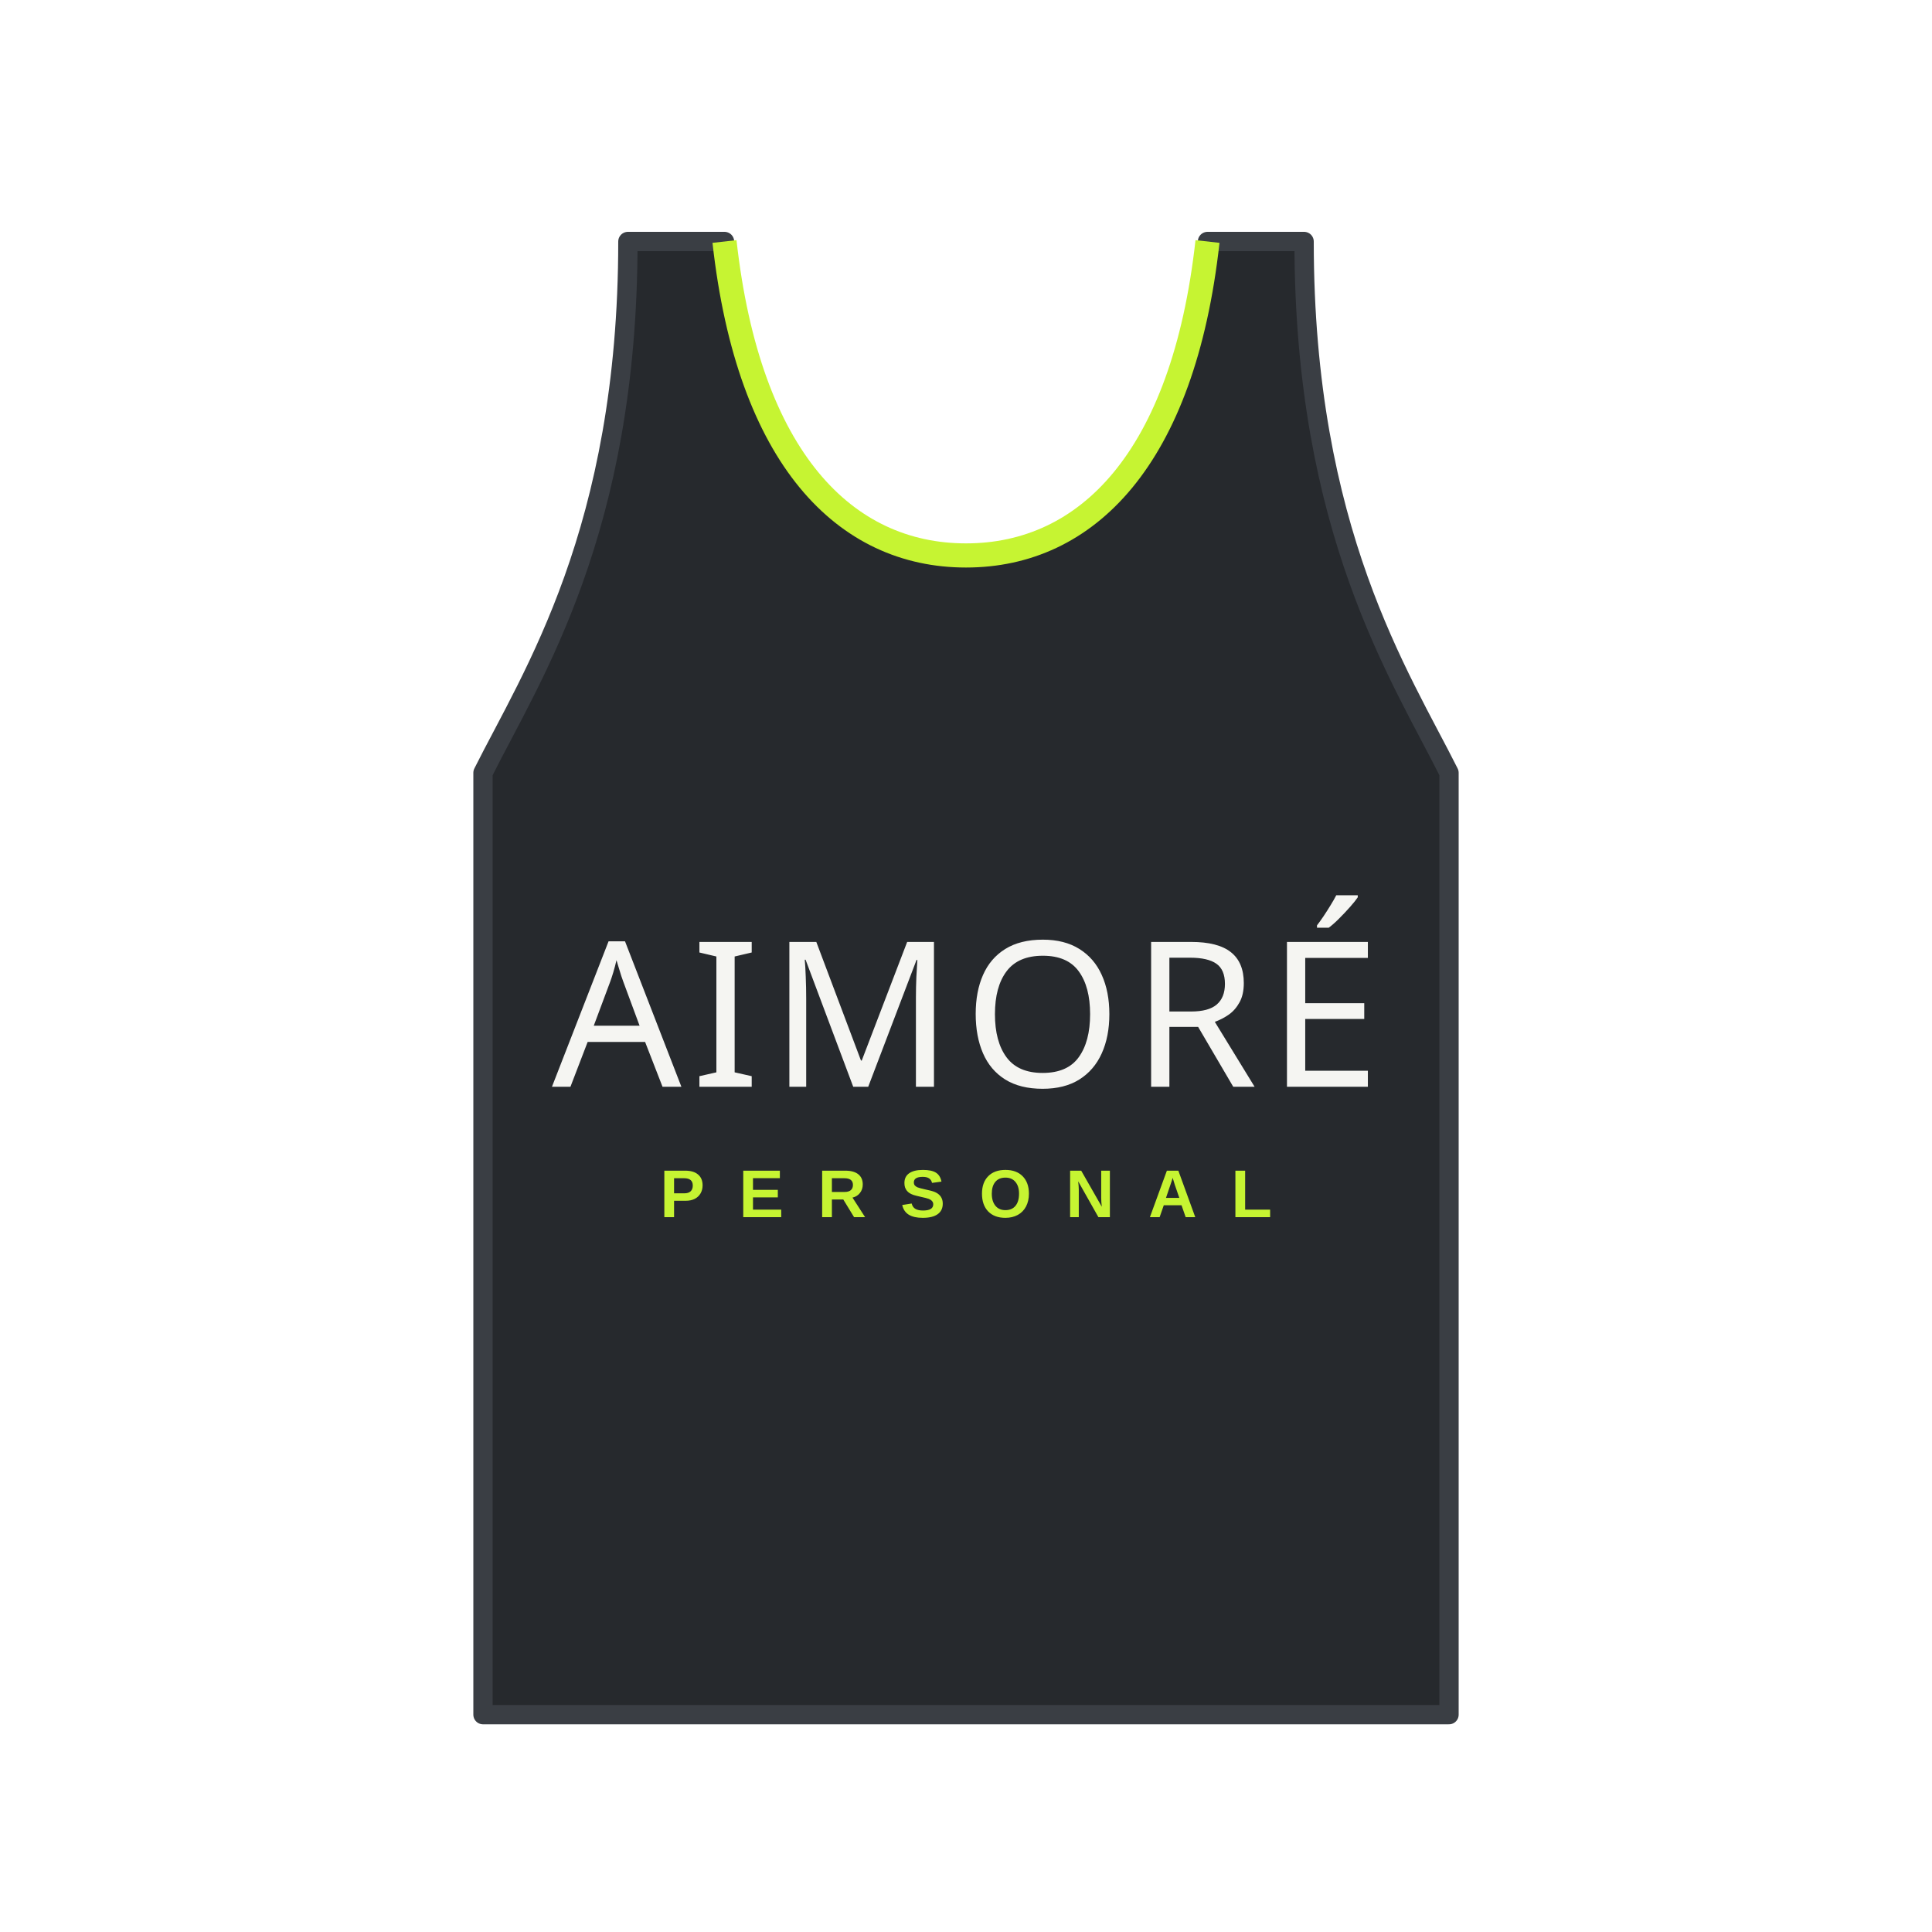
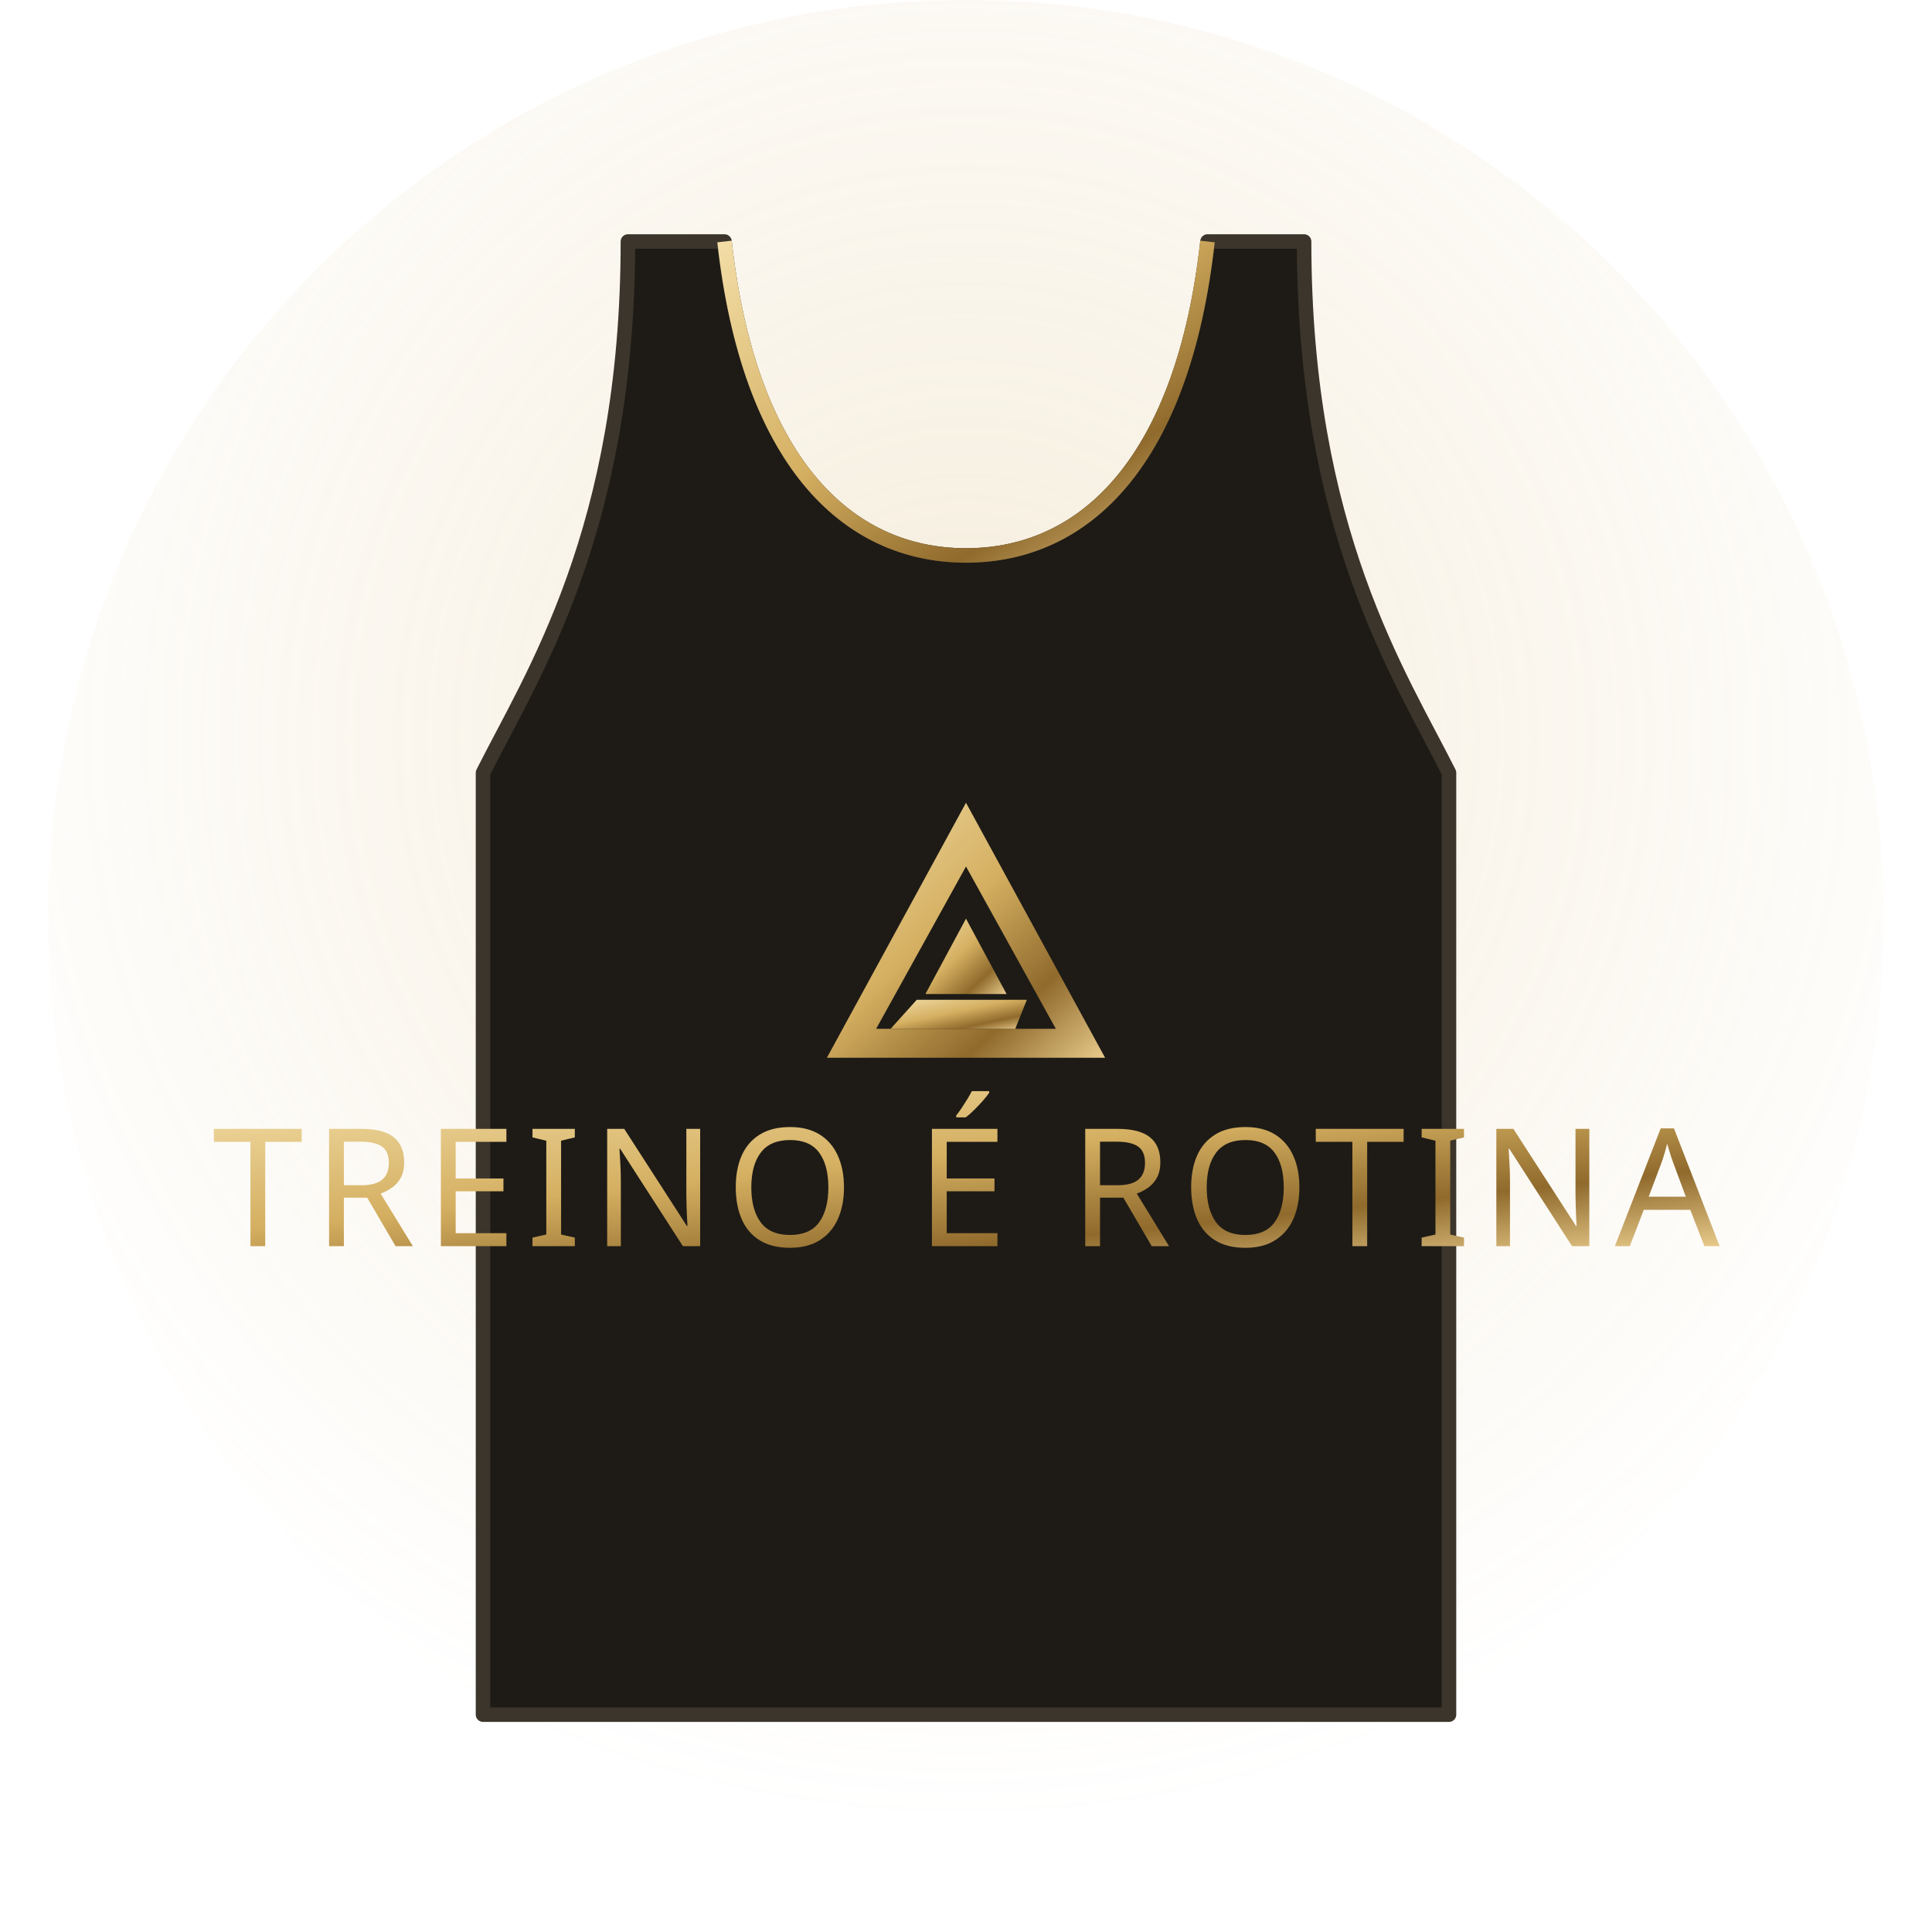
- <svg xmlns="http://www.w3.org/2000/svg" viewBox="0 0 400 400" role="img" aria-label="Ilustração de regata grafite com a marca Aimoré">
-   <path d="M150 50 L130 50 C130 110 110 140 100 160 L100 355 L300 355 L300 160 C290 140 270 110 270 50 L250 50 C245 95 225 115 200 115 C175 115 155 95 150 50 Z" fill="#26292D" stroke="#3A3E44" stroke-width="4" stroke-linejoin="round" />
-   <path d="M150 50 C155 95 175 115 200 115 C225 115 245 95 250 50" fill="none" stroke="#C6F432" stroke-width="5" />
-   <text x="200" y="225" text-anchor="middle" font-family="Impact, 'Arial Narrow', sans-serif" font-size="42" fill="#F5F5F2" letter-spacing="2">AIMORÉ</text>
-   <text x="200" y="252" text-anchor="middle" font-family="Arial, sans-serif" font-weight="700" font-size="14" fill="#C6F432" letter-spacing="7">PERSONAL</text>
+ <svg xmlns="http://www.w3.org/2000/svg" viewBox="0 0 400 400" role="img" aria-label="Regata grafite Aimoré Performance com símbolo dourado">
+   <defs>
+     <linearGradient id="g" x1="0" y1="0" x2="1" y2="1">
+       <stop offset="0" stop-color="#F2DDA6" />
+       <stop offset=".45" stop-color="#D4AF61" />
+       <stop offset=".75" stop-color="#8F6A2C" />
+       <stop offset="1" stop-color="#E8CB8C" />
+     </linearGradient>
+     <radialGradient id="glow" cx=".5" cy=".4" r=".6">
+       <stop offset="0" stop-color="#D4AF61" stop-opacity=".22" />
+       <stop offset="1" stop-color="#D4AF61" stop-opacity="0" />
+     </radialGradient>
+   </defs>
+   <circle cx="200" cy="190" r="190" fill="url(#glow)" />
+   <path d="M150 50 L130 50 C130 110 110 140 100 160 L100 355 L300 355 L300 160 C290 140 270 110 270 50 L250 50 C245 95 225 115 200 115 C175 115 155 95 150 50 Z" fill="#1E1B16" stroke="#3B352B" stroke-width="3" stroke-linejoin="round" />
+   <path d="M150 50 C155 95 175 115 200 115 C225 115 245 95 250 50" fill="none" stroke="url(#g)" stroke-width="3" />
+   <g transform="translate(170 165) scale(.6)">
+     <path fill-rule="evenodd" fill="url(#g)" d="M50 2 98 90H2L50 2Zm0 22L19 80h62L50 24Z" />
+     <path fill="url(#g)" d="M50 42 64 68H36L50 42Z" />
+     <path fill="url(#g)" d="M24 80 33 70h38l-4 10H24Z" />
+   </g>
+   <text x="200" y="258" text-anchor="middle" font-family="Impact, 'Arial Narrow', sans-serif" font-size="34" letter-spacing="2" fill="url(#g)">TREINO É ROTINA</text>
</svg>
